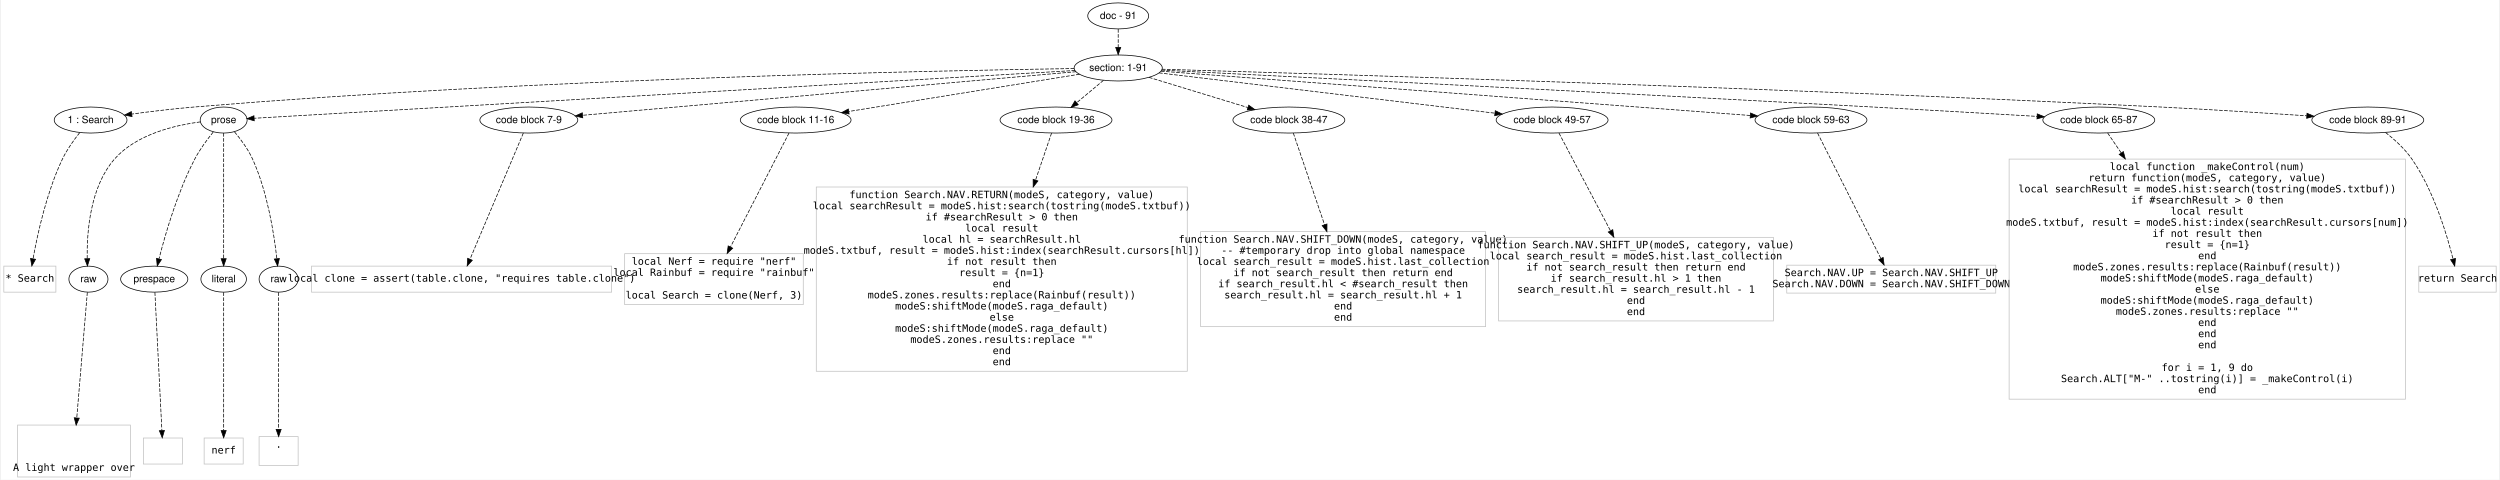
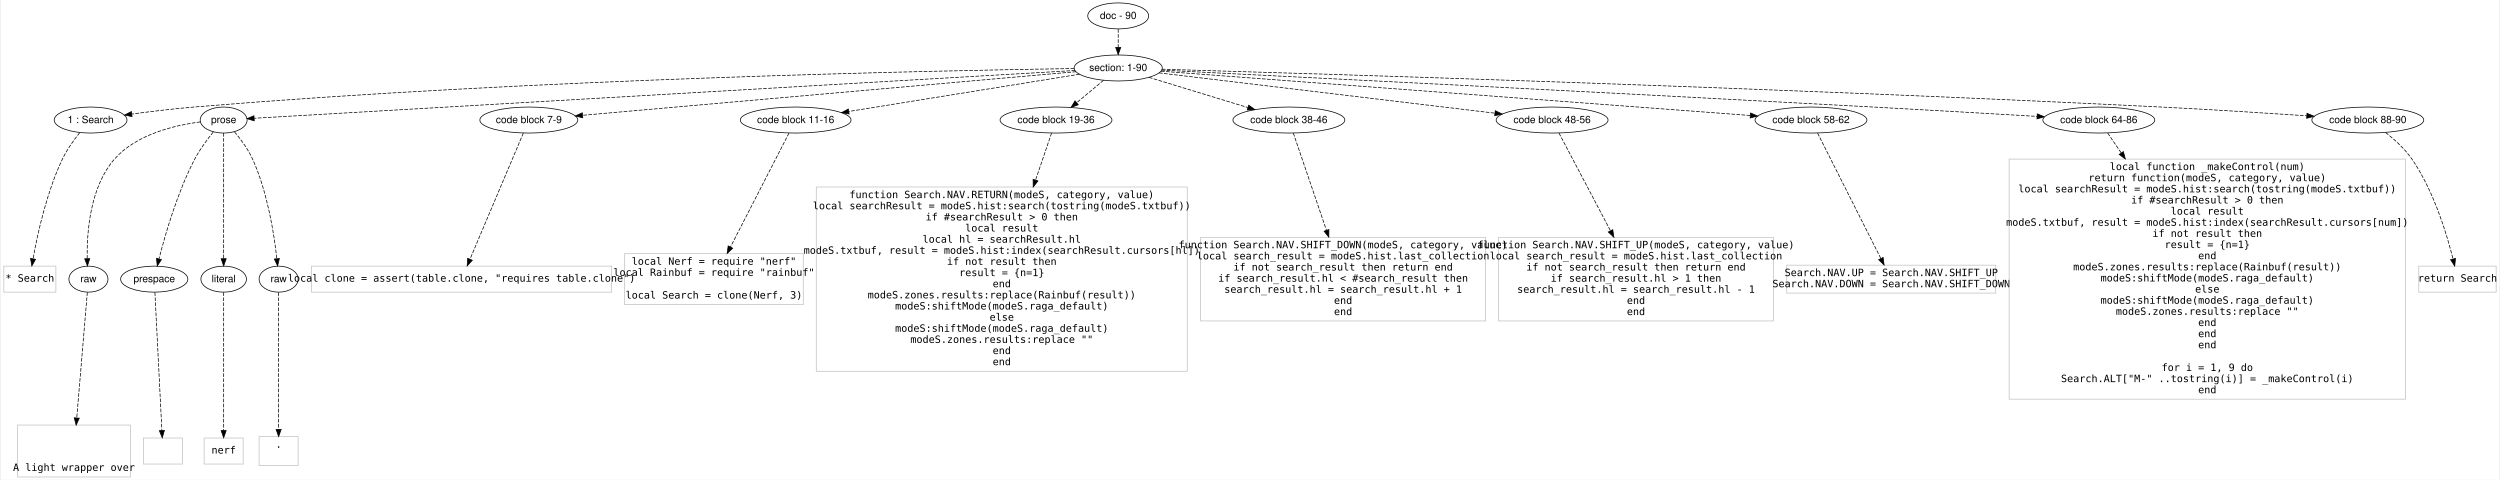
<svg xmlns="http://www.w3.org/2000/svg" width="3455pt" height="663pt" viewBox="0.00 0.00 3454.50 663.40">
  <g id="graph0" class="graph" transform="scale(1 1) rotate(0) translate(4 659.4007)">
    <polygon fill="#ffffff" stroke="transparent" points="-4,4 -4,-659.401 3450.5,-659.401 3450.5,4 -4,4" />
    <g id="node1" class="node">
      <ellipse fill="none" stroke="#000000" cx="1541" cy="-637.401" rx="42.122" ry="18" />
-       <text text-anchor="middle" x="1541" y="-633.201" font-family="Helvetica,sans-Serif" font-size="14.00" fill="#000000">doc - 91</text>
+       <text text-anchor="middle" x="1541" y="-633.201" font-family="Helvetica,sans-Serif" font-size="14.00" fill="#000000">doc - 90</text>
    </g>
    <g id="node2" class="node">
      <ellipse fill="none" stroke="#000000" cx="1541" cy="-565.401" rx="60.983" ry="18" />
-       <text text-anchor="middle" x="1541" y="-561.201" font-family="Helvetica,sans-Serif" font-size="14.00" fill="#000000">section: 1-91</text>
+       <text text-anchor="middle" x="1541" y="-561.201" font-family="Helvetica,sans-Serif" font-size="14.00" fill="#000000">section: 1-90</text>
    </g>
    <g id="edge1" class="edge">
      <path fill="none" stroke="#000000" stroke-dasharray="5,2" d="M1541,-619.232C1541,-611.532 1541,-602.375 1541,-593.817" />
      <polygon fill="#000000" stroke="#000000" points="1544.5,-593.814 1541,-583.814 1537.5,-593.814 1544.5,-593.814" />
    </g>
    <g id="node3" class="node">
      <ellipse fill="none" stroke="#000000" cx="120" cy="-493.401" rx="50.333" ry="18" />
      <text text-anchor="middle" x="120" y="-489.201" font-family="Helvetica,sans-Serif" font-size="14.00" fill="#000000">1 : Search</text>
    </g>
    <g id="edge2" class="edge">
      <path fill="none" stroke="#000000" stroke-dasharray="5,2" d="M1480.026,-564.619C1296.018,-561.874 730.209,-550.608 263,-511.401 234.604,-509.018 203.173,-505.193 177.027,-501.68" />
      <polygon fill="#000000" stroke="#000000" points="177.294,-498.185 166.913,-500.302 176.349,-505.12 177.294,-498.185" />
    </g>
    <g id="node4" class="node">
      <ellipse fill="none" stroke="#000000" cx="304" cy="-493.401" rx="32.459" ry="18" />
      <text text-anchor="middle" x="304" y="-489.201" font-family="Helvetica,sans-Serif" font-size="14.00" fill="#000000">prose</text>
    </g>
    <g id="edge3" class="edge">
      <path fill="none" stroke="#000000" stroke-dasharray="5,2" d="M1481.337,-561.928C1265.813,-549.383 530.565,-506.588 346.195,-495.857" />
      <polygon fill="#000000" stroke="#000000" points="346.275,-492.355 336.088,-495.268 345.868,-499.344 346.275,-492.355" />
    </g>
    <g id="node5" class="node">
      <ellipse fill="none" stroke="#000000" cx="726" cy="-493.401" rx="67.748" ry="18" />
      <text text-anchor="middle" x="726" y="-489.201" font-family="Helvetica,sans-Serif" font-size="14.00" fill="#000000">code block 7-9</text>
    </g>
    <g id="edge4" class="edge">
      <path fill="none" stroke="#000000" stroke-dasharray="5,2" d="M1482.714,-560.251C1337.799,-547.449 961.331,-514.191 800.556,-499.987" />
      <polygon fill="#000000" stroke="#000000" points="800.552,-496.473 790.282,-499.08 799.935,-503.446 800.552,-496.473" />
    </g>
    <g id="node6" class="node">
      <ellipse fill="none" stroke="#000000" cx="1095" cy="-493.401" rx="76.618" ry="18" />
      <text text-anchor="middle" x="1095" y="-489.201" font-family="Helvetica,sans-Serif" font-size="14.00" fill="#000000">code block 11-16</text>
    </g>
    <g id="edge5" class="edge">
      <path fill="none" stroke="#000000" stroke-dasharray="5,2" d="M1487.645,-556.787C1408.164,-543.956 1258.418,-519.782 1168.584,-505.28" />
      <polygon fill="#000000" stroke="#000000" points="1168.903,-501.786 1158.473,-503.647 1167.787,-508.696 1168.903,-501.786" />
    </g>
    <g id="node7" class="node">
      <ellipse fill="none" stroke="#000000" cx="1455" cy="-493.401" rx="77.421" ry="18" />
      <text text-anchor="middle" x="1455" y="-489.201" font-family="Helvetica,sans-Serif" font-size="14.00" fill="#000000">code block 19-36</text>
    </g>
    <g id="edge6" class="edge">
      <path fill="none" stroke="#000000" stroke-dasharray="5,2" d="M1520.619,-548.338C1509.536,-539.059 1495.651,-527.434 1483.511,-517.27" />
      <polygon fill="#000000" stroke="#000000" points="1485.746,-514.577 1475.832,-510.841 1481.253,-519.944 1485.746,-514.577" />
    </g>
    <g id="node8" class="node">
      <ellipse fill="none" stroke="#000000" cx="1777" cy="-493.401" rx="77.421" ry="18" />
-       <text text-anchor="middle" x="1777" y="-489.201" font-family="Helvetica,sans-Serif" font-size="14.00" fill="#000000">code block 38-47</text>
+       <text text-anchor="middle" x="1777" y="-489.201" font-family="Helvetica,sans-Serif" font-size="14.00" fill="#000000">code block 38-46</text>
    </g>
    <g id="edge7" class="edge">
      <path fill="none" stroke="#000000" stroke-dasharray="5,2" d="M1583.465,-552.445C1621.673,-540.788 1678.11,-523.57 1720.192,-510.732" />
      <polygon fill="#000000" stroke="#000000" points="1721.476,-514 1730.02,-507.734 1719.433,-507.304 1721.476,-514" />
    </g>
    <g id="node9" class="node">
      <ellipse fill="none" stroke="#000000" cx="2141" cy="-493.401" rx="77.421" ry="18" />
-       <text text-anchor="middle" x="2141" y="-489.201" font-family="Helvetica,sans-Serif" font-size="14.00" fill="#000000">code block 49-57</text>
+       <text text-anchor="middle" x="2141" y="-489.201" font-family="Helvetica,sans-Serif" font-size="14.00" fill="#000000">code block 48-56</text>
    </g>
    <g id="edge8" class="edge">
      <path fill="none" stroke="#000000" stroke-dasharray="5,2" d="M1597.447,-558.627C1704.844,-545.739 1938.825,-517.662 2061.824,-502.902" />
      <polygon fill="#000000" stroke="#000000" points="2062.417,-506.356 2071.929,-501.689 2061.583,-499.406 2062.417,-506.356" />
    </g>
    <g id="node10" class="node">
      <ellipse fill="none" stroke="#000000" cx="2499" cy="-493.401" rx="77.421" ry="18" />
-       <text text-anchor="middle" x="2499" y="-489.201" font-family="Helvetica,sans-Serif" font-size="14.00" fill="#000000">code block 59-63</text>
+       <text text-anchor="middle" x="2499" y="-489.201" font-family="Helvetica,sans-Serif" font-size="14.00" fill="#000000">code block 58-62</text>
    </g>
    <g id="edge9" class="edge">
      <path fill="none" stroke="#000000" stroke-dasharray="5,2" d="M1600.204,-560.951C1764.138,-548.63 2224.421,-514.037 2414.871,-499.724" />
      <polygon fill="#000000" stroke="#000000" points="2415.396,-503.194 2425.106,-498.954 2414.872,-496.214 2415.396,-503.194" />
    </g>
    <g id="node11" class="node">
      <ellipse fill="none" stroke="#000000" cx="2897" cy="-493.401" rx="77.421" ry="18" />
-       <text text-anchor="middle" x="2897" y="-489.201" font-family="Helvetica,sans-Serif" font-size="14.00" fill="#000000">code block 65-87</text>
+       <text text-anchor="middle" x="2897" y="-489.201" font-family="Helvetica,sans-Serif" font-size="14.00" fill="#000000">code block 64-86</text>
    </g>
    <g id="edge10" class="edge">
      <path fill="none" stroke="#000000" stroke-dasharray="5,2" d="M1601.03,-562.421C1760.983,-554.454 2210.778,-531.874 2585,-511.401 2661.593,-507.21 2748.746,-502.159 2811.434,-498.475" />
      <polygon fill="#000000" stroke="#000000" points="2811.893,-501.954 2821.67,-497.873 2811.481,-494.966 2811.893,-501.954" />
    </g>
    <g id="node12" class="node">
      <ellipse fill="none" stroke="#000000" cx="3269" cy="-493.401" rx="77.421" ry="18" />
-       <text text-anchor="middle" x="3269" y="-489.201" font-family="Helvetica,sans-Serif" font-size="14.00" fill="#000000">code block 89-91</text>
+       <text text-anchor="middle" x="3269" y="-489.201" font-family="Helvetica,sans-Serif" font-size="14.00" fill="#000000">code block 88-90</text>
    </g>
    <g id="edge11" class="edge">
      <path fill="none" stroke="#000000" stroke-dasharray="5,2" d="M1601.468,-563.687C1799.65,-557.952 2447.555,-538.272 2983,-511.401 3050.85,-507.996 3127.69,-503.102 3184.624,-499.276" />
      <polygon fill="#000000" stroke="#000000" points="3184.916,-502.764 3194.658,-498.599 3184.445,-495.78 3184.916,-502.764" />
    </g>
    <g id="node13" class="node">
      <polygon fill="none" stroke="#c0c0c0" points="72,-291.4 0,-291.4 0,-255.4 72,-255.4 72,-291.4" />
      <text text-anchor="middle" x="36" y="-269.9" font-family="Inconsolata" font-size="14.00" fill="#000000">* Search</text>
    </g>
    <g id="edge12" class="edge">
      <path fill="none" stroke="#000000" stroke-dasharray="5,2" d="M104.896,-475.942C96.819,-465.839 87.274,-452.552 81,-439.401 59.191,-393.682 46.526,-335.662 40.462,-301.719" />
      <polygon fill="#000000" stroke="#000000" points="43.865,-300.854 38.722,-291.591 36.966,-302.039 43.865,-300.854" />
    </g>
    <g id="node14" class="node">
      <ellipse fill="none" stroke="#000000" cx="117" cy="-273.4" rx="27" ry="18" />
      <text text-anchor="middle" x="117" y="-269.2" font-family="Helvetica,sans-Serif" font-size="14.00" fill="#000000">raw</text>
    </g>
    <g id="edge13" class="edge">
      <path fill="none" stroke="#000000" stroke-dasharray="5,2" d="M271.813,-490.868C237.275,-486.377 183.306,-473.923 153,-439.401 119.237,-400.94 114.706,-338.337 115.29,-301.999" />
      <polygon fill="#000000" stroke="#000000" points="118.8,-301.724 115.609,-291.621 111.804,-301.509 118.8,-301.724" />
    </g>
    <g id="node15" class="node">
      <ellipse fill="none" stroke="#000000" cx="208" cy="-273.4" rx="46.474" ry="18" />
      <text text-anchor="middle" x="208" y="-269.2" font-family="Helvetica,sans-Serif" font-size="14.00" fill="#000000">prespace</text>
    </g>
    <g id="edge14" class="edge">
      <path fill="none" stroke="#000000" stroke-dasharray="5,2" d="M289.573,-476.803C281.228,-466.559 271.023,-452.843 264,-439.401 240.107,-393.67 223.289,-335.653 214.662,-301.715" />
      <polygon fill="#000000" stroke="#000000" points="217.954,-300.451 212.15,-291.588 211.16,-302.136 217.954,-300.451" />
    </g>
    <g id="node16" class="node">
      <ellipse fill="none" stroke="#000000" cx="304" cy="-273.4" rx="31.481" ry="18" />
      <text text-anchor="middle" x="304" y="-269.2" font-family="Helvetica,sans-Serif" font-size="14.00" fill="#000000">literal</text>
    </g>
    <g id="edge15" class="edge">
      <path fill="none" stroke="#000000" stroke-dasharray="5,2" d="M304,-475.397C304,-437.205 304,-347.808 304,-301.826" />
      <polygon fill="#000000" stroke="#000000" points="307.5,-301.653 304,-291.653 300.5,-301.653 307.5,-301.653" />
    </g>
    <g id="node17" class="node">
      <ellipse fill="none" stroke="#000000" cx="380" cy="-273.4" rx="27" ry="18" />
      <text text-anchor="middle" x="380" y="-269.2" font-family="Helvetica,sans-Serif" font-size="14.00" fill="#000000">raw</text>
    </g>
    <g id="edge16" class="edge">
      <path fill="none" stroke="#000000" stroke-dasharray="5,2" d="M318.981,-477.073C327.522,-466.924 337.739,-453.215 344,-439.401 364.652,-393.836 373.742,-335.766 377.524,-301.772" />
      <polygon fill="#000000" stroke="#000000" points="381.026,-301.934 378.574,-291.627 374.063,-301.214 381.026,-301.934" />
    </g>
    <g id="node22" class="node">
      <polygon fill="none" stroke="#c0c0c0" points="840.5,-291.4 425.5,-291.4 425.5,-255.4 840.5,-255.4 840.5,-291.4" />
      <text text-anchor="middle" x="633" y="-269.9" font-family="Inconsolata" font-size="14.00" fill="#000000">local clone = assert(table.clone, "requires table.clone")</text>
    </g>
    <g id="edge21" class="edge">
      <path fill="none" stroke="#000000" stroke-dasharray="5,2" d="M718.389,-475.397C702.142,-436.963 663.975,-346.675 644.649,-300.958" />
      <polygon fill="#000000" stroke="#000000" points="647.833,-299.501 640.716,-291.653 641.386,-302.226 647.833,-299.501" />
    </g>
    <g id="node23" class="node">
      <polygon fill="none" stroke="#c0c0c0" points="1105.5,-308.601 858.5,-308.601 858.5,-238.2 1105.5,-238.2 1105.5,-308.601" />
      <text text-anchor="middle" x="982" y="-293.3" font-family="Inconsolata" font-size="14.00" fill="#000000">local Nerf = require "nerf"</text>
      <text text-anchor="middle" x="982" y="-277.9" font-family="Inconsolata" font-size="14.00" fill="#000000">local Rainbuf = require "rainbuf"</text>
      <text text-anchor="middle" x="982" y="-246.5" font-family="Inconsolata" font-size="14.00" fill="#000000">local Search = clone(Nerf, 3)</text>
    </g>
    <g id="edge22" class="edge">
      <path fill="none" stroke="#000000" stroke-dasharray="5,2" d="M1085.753,-475.397C1068.223,-441.268 1029.692,-366.252 1004.838,-317.864" />
      <polygon fill="#000000" stroke="#000000" points="1007.895,-316.154 1000.212,-308.858 1001.668,-319.352 1007.895,-316.154" />
    </g>
    <g id="node24" class="node">
      <polygon fill="none" stroke="#c0c0c0" points="1636.5,-400.801 1123.5,-400.801 1123.5,-146 1636.5,-146 1636.5,-400.801" />
      <text text-anchor="middle" x="1380" y="-385.401" font-family="Inconsolata" font-size="14.00" fill="#000000">function Search.NAV.RETURN(modeS, category, value)</text>
      <text text-anchor="middle" x="1380" y="-370.001" font-family="Inconsolata" font-size="14.00" fill="#000000">   local searchResult = modeS.hist:search(tostring(modeS.txtbuf))</text>
      <text text-anchor="middle" x="1380" y="-354.601" font-family="Inconsolata" font-size="14.00" fill="#000000">   if #searchResult &gt; 0 then</text>
      <text text-anchor="middle" x="1380" y="-339.2" font-family="Inconsolata" font-size="14.00" fill="#000000">      local result</text>
      <text text-anchor="middle" x="1380" y="-323.8" font-family="Inconsolata" font-size="14.00" fill="#000000">      local hl = searchResult.hl</text>
      <text text-anchor="middle" x="1380" y="-308.4" font-family="Inconsolata" font-size="14.00" fill="#000000">      modeS.txtbuf, result = modeS.hist:index(searchResult.cursors[hl])</text>
      <text text-anchor="middle" x="1380" y="-293" font-family="Inconsolata" font-size="14.00" fill="#000000">      if not result then</text>
      <text text-anchor="middle" x="1380" y="-277.6" font-family="Inconsolata" font-size="14.00" fill="#000000">         result = {n=1}</text>
      <text text-anchor="middle" x="1380" y="-262.2" font-family="Inconsolata" font-size="14.00" fill="#000000">      end</text>
      <text text-anchor="middle" x="1380" y="-246.8" font-family="Inconsolata" font-size="14.00" fill="#000000">      modeS.zones.results:replace(Rainbuf(result))</text>
      <text text-anchor="middle" x="1380" y="-231.4" font-family="Inconsolata" font-size="14.00" fill="#000000">      modeS:shiftMode(modeS.raga_default)</text>
      <text text-anchor="middle" x="1380" y="-216" font-family="Inconsolata" font-size="14.00" fill="#000000">   else</text>
      <text text-anchor="middle" x="1380" y="-200.6" font-family="Inconsolata" font-size="14.00" fill="#000000">      modeS:shiftMode(modeS.raga_default)</text>
      <text text-anchor="middle" x="1380" y="-185.2" font-family="Inconsolata" font-size="14.00" fill="#000000">      modeS.zones.results:replace ""</text>
      <text text-anchor="middle" x="1380" y="-169.8" font-family="Inconsolata" font-size="14.00" fill="#000000">   end</text>
      <text text-anchor="middle" x="1380" y="-154.4" font-family="Inconsolata" font-size="14.00" fill="#000000">end</text>
    </g>
    <g id="edge23" class="edge">
      <path fill="none" stroke="#000000" stroke-dasharray="5,2" d="M1448.862,-475.397C1443.612,-459.997 1435.524,-436.27 1426.712,-410.422" />
      <polygon fill="#000000" stroke="#000000" points="1429.976,-409.15 1423.437,-400.814 1423.351,-411.409 1429.976,-409.15" />
    </g>
    <g id="node25" class="node">
-       <polygon fill="none" stroke="#c0c0c0" points="2049,-339.101 1655,-339.101 1655,-207.7 2049,-207.7 2049,-339.101" />
-       <text text-anchor="middle" x="1852" y="-323.8" font-family="Inconsolata" font-size="14.00" fill="#000000">function Search.NAV.SHIFT_DOWN(modeS, category, value)</text>
-       <text text-anchor="middle" x="1852" y="-308.4" font-family="Inconsolata" font-size="14.00" fill="#000000">   -- #temporary drop into global namespace</text>
-       <text text-anchor="middle" x="1852" y="-293" font-family="Inconsolata" font-size="14.00" fill="#000000">   local search_result = modeS.hist.last_collection</text>
-       <text text-anchor="middle" x="1852" y="-277.6" font-family="Inconsolata" font-size="14.00" fill="#000000">   if not search_result then return end</text>
-       <text text-anchor="middle" x="1852" y="-262.2" font-family="Inconsolata" font-size="14.00" fill="#000000">   if search_result.hl &lt; #search_result then</text>
-       <text text-anchor="middle" x="1852" y="-246.8" font-family="Inconsolata" font-size="14.00" fill="#000000">      search_result.hl = search_result.hl + 1</text>
-       <text text-anchor="middle" x="1852" y="-231.4" font-family="Inconsolata" font-size="14.00" fill="#000000">   end</text>
-       <text text-anchor="middle" x="1852" y="-216" font-family="Inconsolata" font-size="14.00" fill="#000000">end</text>
+       <polygon fill="none" stroke="#c0c0c0" points="2049,-331.201 1655,-331.201 1655,-215.6 2049,-215.6 2049,-331.201" />
+       <text text-anchor="middle" x="1852" y="-316.101" font-family="Inconsolata" font-size="14.00" fill="#000000">function Search.NAV.SHIFT_DOWN(modeS, category, value)</text>
+       <text text-anchor="middle" x="1852" y="-300.7" font-family="Inconsolata" font-size="14.00" fill="#000000">   local search_result = modeS.hist.last_collection</text>
+       <text text-anchor="middle" x="1852" y="-285.3" font-family="Inconsolata" font-size="14.00" fill="#000000">   if not search_result then return end</text>
+       <text text-anchor="middle" x="1852" y="-269.9" font-family="Inconsolata" font-size="14.00" fill="#000000">   if search_result.hl &lt; #search_result then</text>
+       <text text-anchor="middle" x="1852" y="-254.5" font-family="Inconsolata" font-size="14.00" fill="#000000">      search_result.hl = search_result.hl + 1</text>
+       <text text-anchor="middle" x="1852" y="-239.1" font-family="Inconsolata" font-size="14.00" fill="#000000">   end</text>
+       <text text-anchor="middle" x="1852" y="-223.7" font-family="Inconsolata" font-size="14.00" fill="#000000">end</text>
    </g>
    <g id="edge24" class="edge">
-       <path fill="none" stroke="#000000" stroke-dasharray="5,2" d="M1783.138,-475.397C1792.511,-447.9 1810.933,-393.863 1826.366,-348.594" />
-       <polygon fill="#000000" stroke="#000000" points="1829.695,-349.674 1829.609,-339.079 1823.07,-347.415 1829.695,-349.674" />
+       <path fill="none" stroke="#000000" stroke-dasharray="5,2" d="M1783.138,-475.397C1793.034,-446.368 1813.015,-387.755 1828.917,-341.11" />
+       <polygon fill="#000000" stroke="#000000" points="1832.329,-341.948 1832.243,-331.353 1825.704,-339.689 1832.329,-341.948" />
    </g>
    <g id="node26" class="node">
      <polygon fill="none" stroke="#c0c0c0" points="2447,-331.201 2067,-331.201 2067,-215.6 2447,-215.6 2447,-331.201" />
      <text text-anchor="middle" x="2257" y="-316.101" font-family="Inconsolata" font-size="14.00" fill="#000000">function Search.NAV.SHIFT_UP(modeS, category, value)</text>
      <text text-anchor="middle" x="2257" y="-300.7" font-family="Inconsolata" font-size="14.00" fill="#000000">   local search_result = modeS.hist.last_collection</text>
      <text text-anchor="middle" x="2257" y="-285.3" font-family="Inconsolata" font-size="14.00" fill="#000000">   if not search_result then return end</text>
      <text text-anchor="middle" x="2257" y="-269.9" font-family="Inconsolata" font-size="14.00" fill="#000000">   if search_result.hl &gt; 1 then</text>
      <text text-anchor="middle" x="2257" y="-254.5" font-family="Inconsolata" font-size="14.00" fill="#000000">      search_result.hl = search_result.hl - 1</text>
      <text text-anchor="middle" x="2257" y="-239.1" font-family="Inconsolata" font-size="14.00" fill="#000000">   end</text>
      <text text-anchor="middle" x="2257" y="-223.7" font-family="Inconsolata" font-size="14.00" fill="#000000">end</text>
    </g>
    <g id="edge25" class="edge">
      <path fill="none" stroke="#000000" stroke-dasharray="5,2" d="M2150.493,-475.397C2165.895,-446.185 2197.092,-387.018 2221.761,-340.233" />
      <polygon fill="#000000" stroke="#000000" points="2224.875,-341.832 2226.443,-331.353 2218.683,-338.567 2224.875,-341.832" />
    </g>
    <g id="node27" class="node">
      <polygon fill="none" stroke="#c0c0c0" points="2754.5,-292.701 2465.5,-292.701 2465.5,-254.1 2754.5,-254.1 2754.5,-292.701" />
      <text text-anchor="middle" x="2610" y="-277.6" font-family="Inconsolata" font-size="14.00" fill="#000000">Search.NAV.UP = Search.NAV.SHIFT_UP</text>
      <text text-anchor="middle" x="2610" y="-262.2" font-family="Inconsolata" font-size="14.00" fill="#000000">Search.NAV.DOWN = Search.NAV.SHIFT_DOWN</text>
    </g>
    <g id="edge26" class="edge">
      <path fill="none" stroke="#000000" stroke-dasharray="5,2" d="M2508.084,-475.397C2527.323,-437.266 2572.314,-348.094 2595.547,-302.046" />
      <polygon fill="#000000" stroke="#000000" points="2598.777,-303.413 2600.157,-292.909 2592.528,-300.26 2598.777,-303.413" />
    </g>
    <g id="node28" class="node">
      <polygon fill="none" stroke="#c0c0c0" points="3321,-439.401 2773,-439.401 2773,-107.4 3321,-107.4 3321,-439.401" />
      <text text-anchor="middle" x="3047" y="-424.201" font-family="Inconsolata" font-size="14.00" fill="#000000">local function _makeControl(num)</text>
      <text text-anchor="middle" x="3047" y="-408.801" font-family="Inconsolata" font-size="14.00" fill="#000000">    return function(modeS, category, value)</text>
      <text text-anchor="middle" x="3047" y="-393.401" font-family="Inconsolata" font-size="14.00" fill="#000000">       local searchResult = modeS.hist:search(tostring(modeS.txtbuf))</text>
      <text text-anchor="middle" x="3047" y="-378.001" font-family="Inconsolata" font-size="14.00" fill="#000000">       if #searchResult &gt; 0 then</text>
      <text text-anchor="middle" x="3047" y="-362.601" font-family="Inconsolata" font-size="14.00" fill="#000000">          local result</text>
      <text text-anchor="middle" x="3047" y="-347.2" font-family="Inconsolata" font-size="14.00" fill="#000000">          modeS.txtbuf, result = modeS.hist:index(searchResult.cursors[num])</text>
      <text text-anchor="middle" x="3047" y="-331.8" font-family="Inconsolata" font-size="14.00" fill="#000000">          if not result then</text>
      <text text-anchor="middle" x="3047" y="-316.4" font-family="Inconsolata" font-size="14.00" fill="#000000">             result = {n=1}</text>
      <text text-anchor="middle" x="3047" y="-301" font-family="Inconsolata" font-size="14.00" fill="#000000">          end</text>
      <text text-anchor="middle" x="3047" y="-285.6" font-family="Inconsolata" font-size="14.00" fill="#000000">          modeS.zones.results:replace(Rainbuf(result))</text>
      <text text-anchor="middle" x="3047" y="-270.2" font-family="Inconsolata" font-size="14.00" fill="#000000">          modeS:shiftMode(modeS.raga_default)</text>
      <text text-anchor="middle" x="3047" y="-254.8" font-family="Inconsolata" font-size="14.00" fill="#000000">       else</text>
      <text text-anchor="middle" x="3047" y="-239.4" font-family="Inconsolata" font-size="14.00" fill="#000000">          modeS:shiftMode(modeS.raga_default)</text>
      <text text-anchor="middle" x="3047" y="-224" font-family="Inconsolata" font-size="14.00" fill="#000000">          modeS.zones.results:replace ""</text>
      <text text-anchor="middle" x="3047" y="-208.6" font-family="Inconsolata" font-size="14.00" fill="#000000">       end</text>
      <text text-anchor="middle" x="3047" y="-193.2" font-family="Inconsolata" font-size="14.00" fill="#000000">    end</text>
      <text text-anchor="middle" x="3047" y="-177.8" font-family="Inconsolata" font-size="14.00" fill="#000000">end</text>
      <text text-anchor="middle" x="3047" y="-146.4" font-family="Inconsolata" font-size="14.00" fill="#000000">for i = 1, 9 do</text>
      <text text-anchor="middle" x="3047" y="-131" font-family="Inconsolata" font-size="14.00" fill="#000000">   Search.ALT["M-" ..tostring(i)] = _makeControl(i)</text>
      <text text-anchor="middle" x="3047" y="-115.6" font-family="Inconsolata" font-size="14.00" fill="#000000">end</text>
    </g>
    <g id="edge27" class="edge">
      <path fill="none" stroke="#000000" stroke-dasharray="5,2" d="M2909.275,-475.397C2914.349,-467.955 2920.748,-458.57 2927.996,-447.94" />
      <polygon fill="#000000" stroke="#000000" points="2930.954,-449.814 2933.696,-439.58 2925.17,-445.871 2930.954,-449.814" />
    </g>
    <g id="node29" class="node">
      <polygon fill="none" stroke="#c0c0c0" points="3446.5,-291.4 3339.5,-291.4 3339.5,-255.4 3446.5,-255.4 3446.5,-291.4" />
      <text text-anchor="middle" x="3393" y="-269.9" font-family="Inconsolata" font-size="14.00" fill="#000000">return Search</text>
    </g>
    <g id="edge28" class="edge">
      <path fill="none" stroke="#000000" stroke-dasharray="5,2" d="M3293.582,-476.174C3305.88,-466.528 3320.193,-453.599 3330,-439.401 3360.085,-395.843 3378.157,-336.022 3386.795,-301.359" />
      <polygon fill="#000000" stroke="#000000" points="3390.241,-301.997 3389.175,-291.455 3383.435,-300.36 3390.241,-301.997" />
    </g>
    <g id="node18" class="node">
      <polygon fill="none" stroke="#c0c0c0" points="175,-71.601 19,-71.601 19,.201 175,.201 175,-71.601" />
      <text text-anchor="middle" x="97" y="-8.2" font-family="Inconsolata" font-size="14.00" fill="#000000">A light wrapper over</text>
    </g>
    <g id="edge17" class="edge">
      <path fill="none" stroke="#000000" stroke-dasharray="5,2" d="M115.464,-255.143C112.368,-218.351 105.297,-134.316 100.859,-81.571" />
      <polygon fill="#000000" stroke="#000000" points="104.335,-81.133 100.009,-71.462 97.36,-81.72 104.335,-81.133" />
    </g>
    <g id="node19" class="node">
      <polygon fill="none" stroke="#c0c0c0" points="247,-53.7 193,-53.7 193,-17.7 247,-17.7 247,-53.7" />
      <text text-anchor="middle" x="220" y="-32.2" font-family="Inconsolata" font-size="14.00" fill="#000000"> </text>
    </g>
    <g id="edge18" class="edge">
      <path fill="none" stroke="#000000" stroke-dasharray="5,2" d="M208.922,-255.143C211.003,-213.922 216.077,-113.4 218.57,-64.02" />
      <polygon fill="#000000" stroke="#000000" points="222.066,-64.183 219.075,-54.02 215.075,-63.83 222.066,-64.183" />
    </g>
    <g id="node20" class="node">
      <polygon fill="none" stroke="#c0c0c0" points="331,-53.7 277,-53.7 277,-17.7 331,-17.7 331,-53.7" />
      <text text-anchor="middle" x="304" y="-32.2" font-family="Inconsolata" font-size="14.00" fill="#000000">nerf</text>
    </g>
    <g id="edge19" class="edge">
      <path fill="none" stroke="#000000" stroke-dasharray="5,2" d="M304,-255.143C304,-213.922 304,-113.4 304,-64.02" />
      <polygon fill="#000000" stroke="#000000" points="307.5,-64.019 304,-54.02 300.5,-64.019 307.5,-64.019" />
    </g>
    <g id="node21" class="node">
      <polygon fill="none" stroke="#c0c0c0" points="407,-55.602 353,-55.602 353,-15.798 407,-15.798 407,-55.602" />
      <text text-anchor="middle" x="380" y="-40.2" font-family="Inconsolata" font-size="14.00" fill="#000000">.</text>
    </g>
    <g id="edge20" class="edge">
      <path fill="none" stroke="#000000" stroke-dasharray="5,2" d="M380,-255.143C380,-214.428 380,-115.861 380,-65.863" />
      <polygon fill="#000000" stroke="#000000" points="383.5,-65.683 380,-55.683 376.5,-65.683 383.5,-65.683" />
    </g>
  </g>
</svg>
